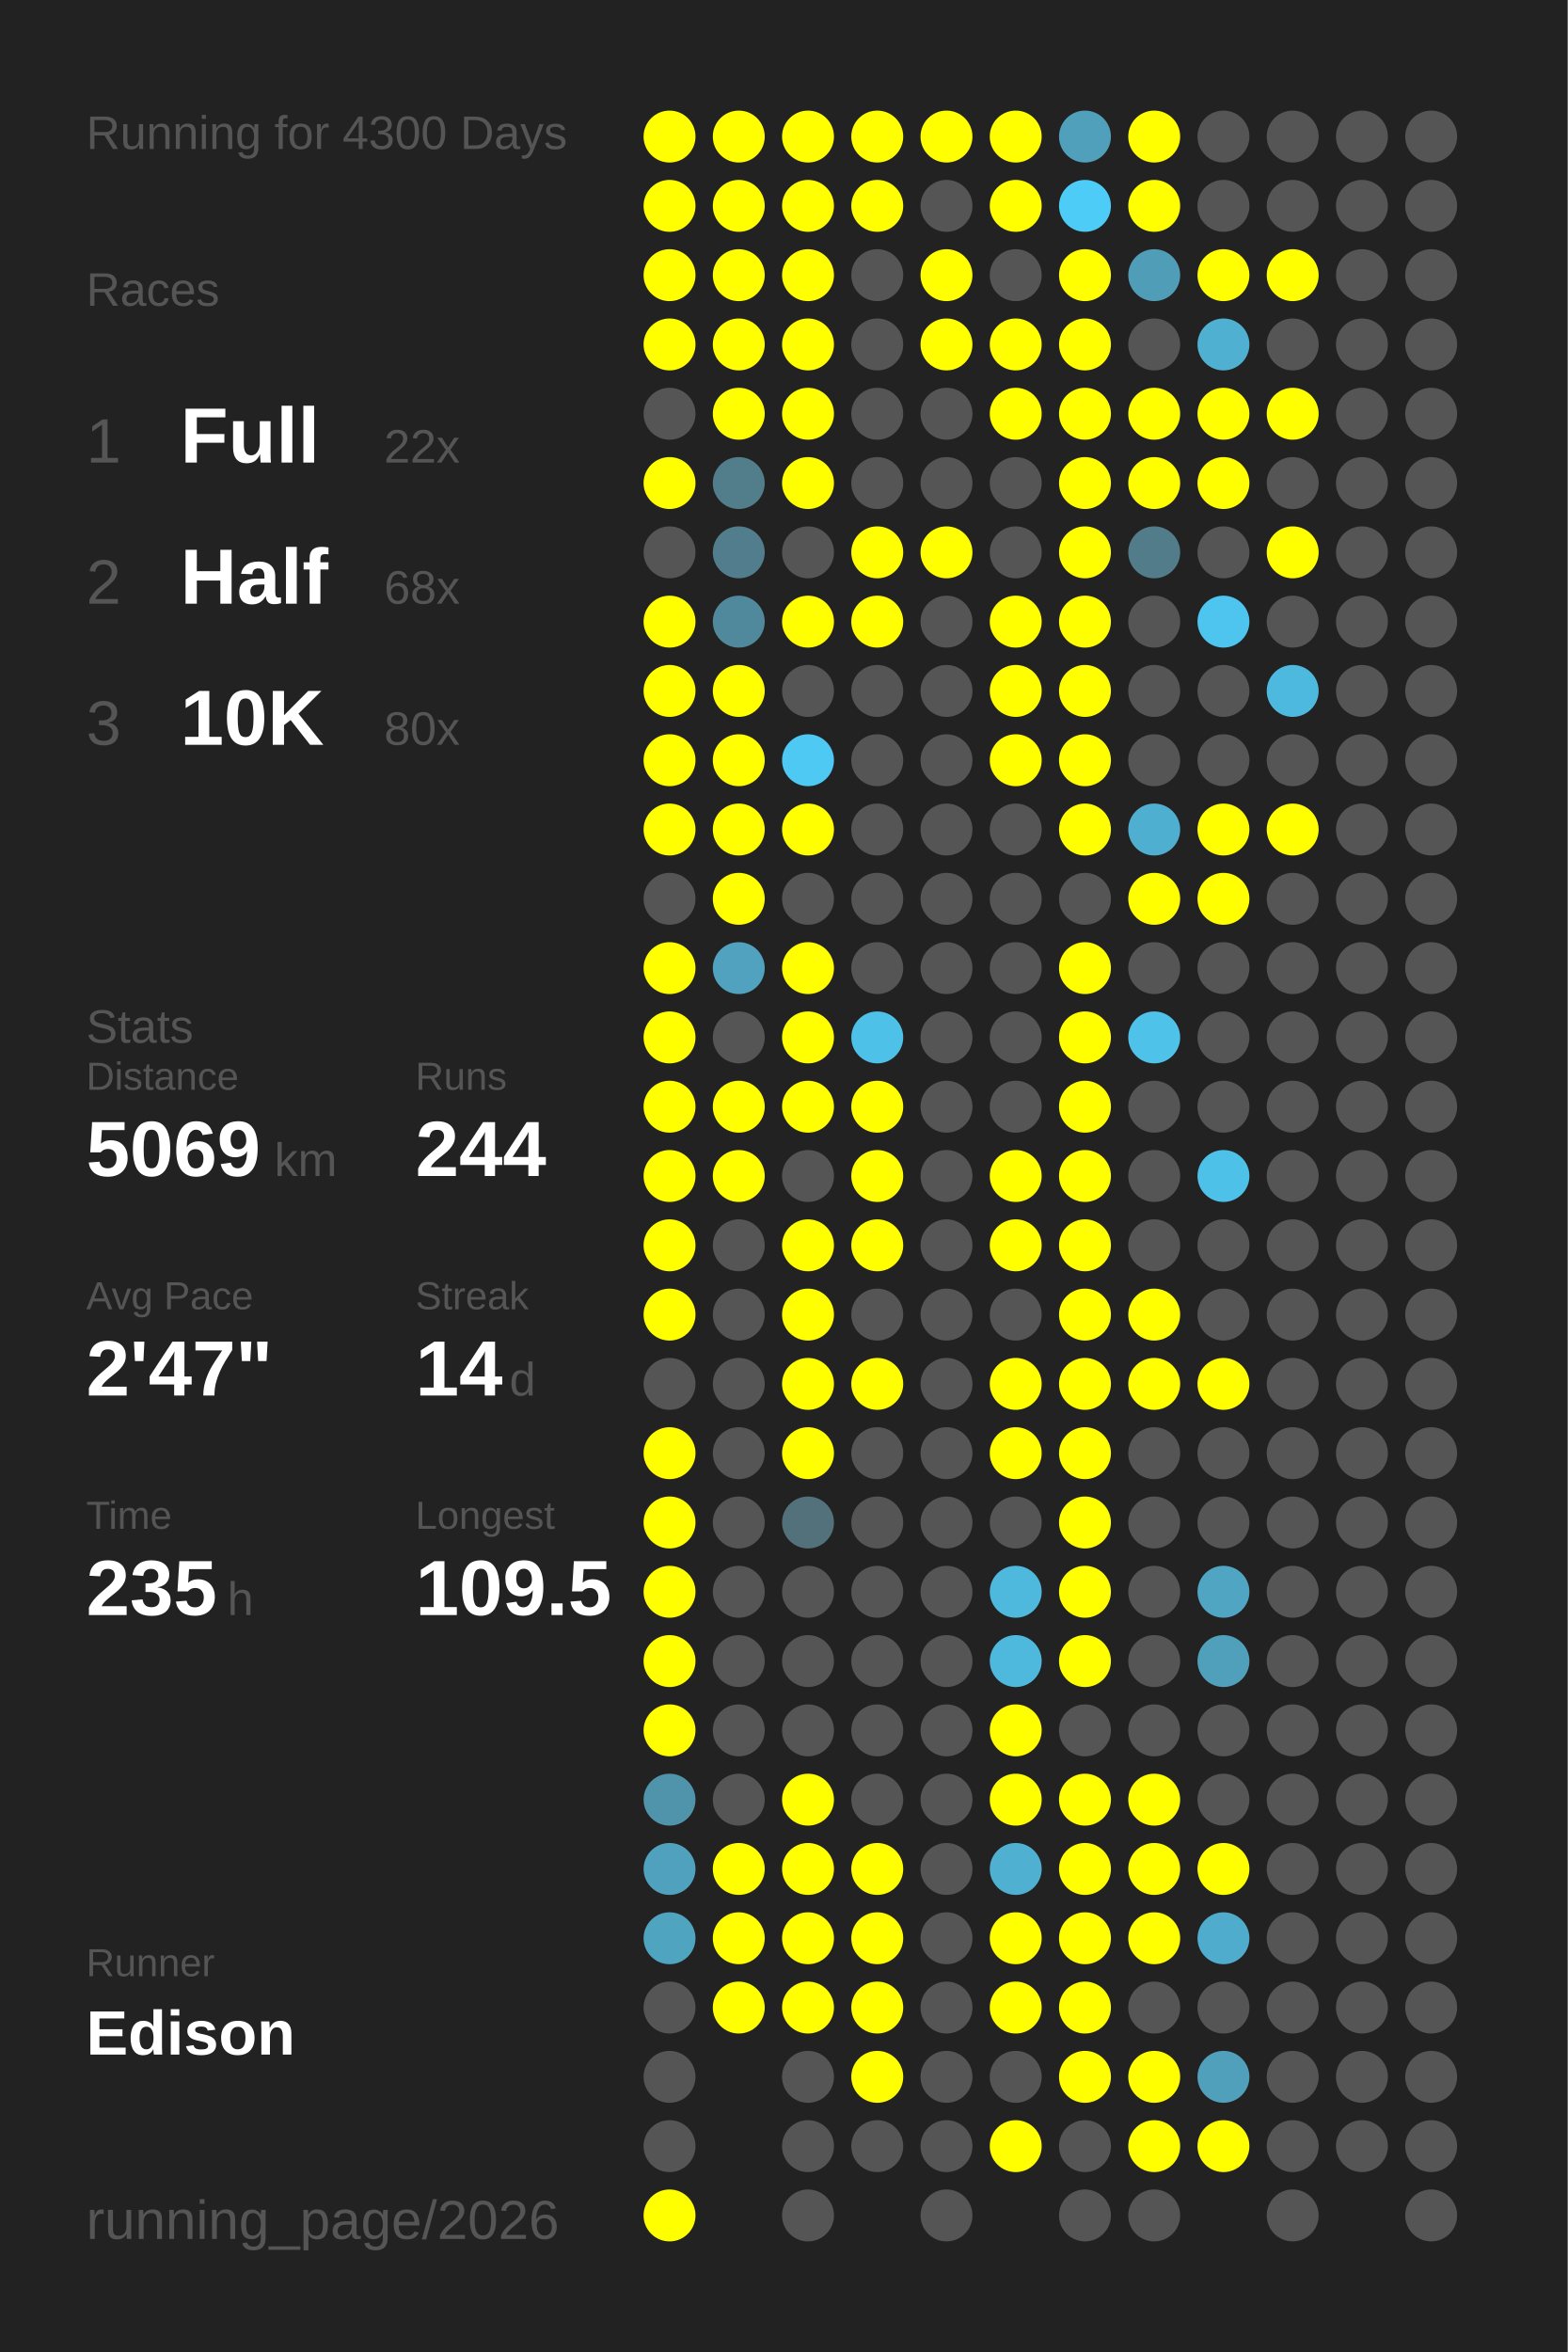
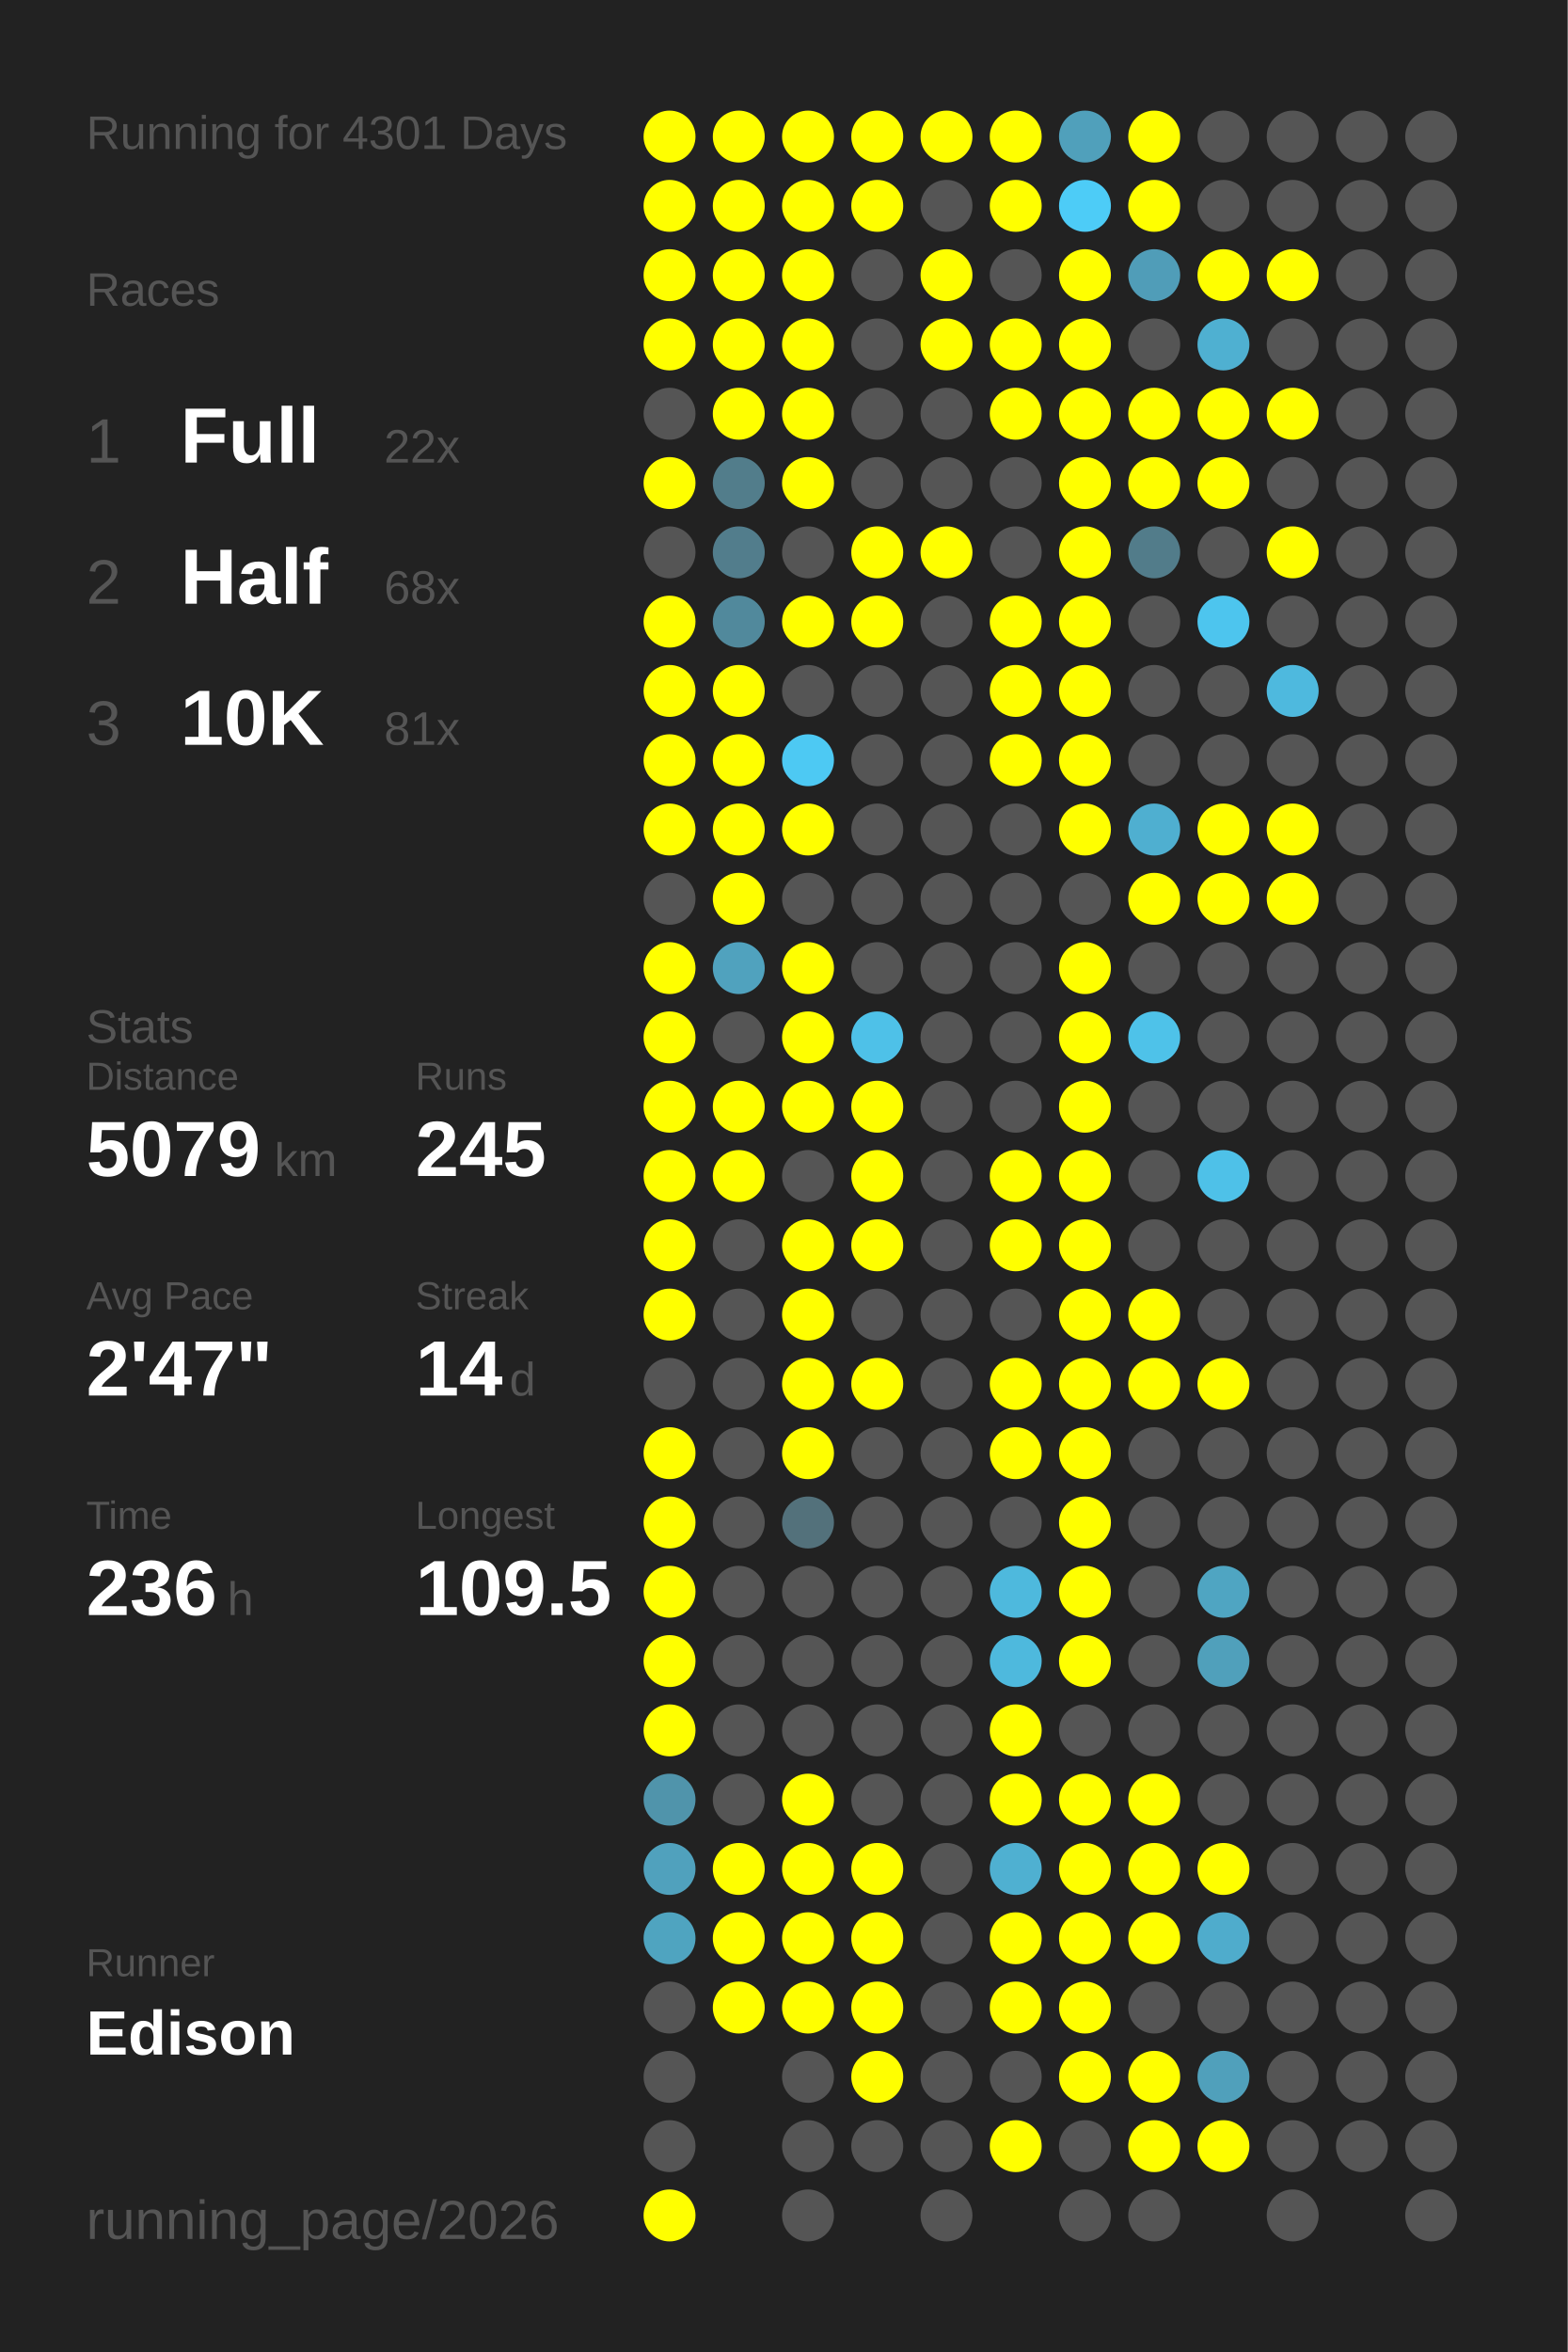
<svg xmlns="http://www.w3.org/2000/svg" baseProfile="full" height="300mm" version="1.1" viewBox="0,0,200,300" width="200mm">
  <defs />
  <rect fill="#222222" height="300" width="200" x="0" y="0" />
-   <text fill="#555555" style="font-size:6px; font-family:Arial;" x="11" y="19">Running for 4300 Days</text>
+   <text fill="#555555" style="font-size:6px; font-family:Arial;" x="11" y="19">Running for 4301 Days</text>
  <text fill="#555555" style="font-size:6px; font-family:Arial;" x="11" y="39">Races</text>
  <text fill="#555555" style="font-size:8px; font-family:Arial;" x="11" y="59">1</text>
  <text fill="#FFFFFF" style="font-size:10px; font-family:Arial; font-weight:bold;" x="23" y="59">Full</text>
  <text fill="#555555" style="font-size:6px; font-family:Arial;" x="49" y="59">22x</text>
  <text fill="#555555" style="font-size:8px; font-family:Arial;" x="11" y="77">2</text>
  <text fill="#FFFFFF" style="font-size:10px; font-family:Arial; font-weight:bold;" x="23" y="77">Half</text>
  <text fill="#555555" style="font-size:6px; font-family:Arial;" x="49" y="77">68x</text>
  <text fill="#555555" style="font-size:8px; font-family:Arial;" x="11" y="95">3</text>
  <text fill="#FFFFFF" style="font-size:10px; font-family:Arial; font-weight:bold;" x="23" y="95">10K</text>
-   <text fill="#555555" style="font-size:6px; font-family:Arial;" x="49" y="95">80x</text>
+   <text fill="#555555" style="font-size:6px; font-family:Arial;" x="49" y="95">81x</text>
  <text fill="#555555" style="font-size:6px; font-family:Arial;" x="11" y="133">Stats</text>
  <text fill="#555555" style="font-size:5px; font-family:Arial;" x="11" y="139">Distance</text>
-   <text fill="#FFFFFF" style="font-size:10px; font-family:Arial; font-weight:bold;" x="11" y="150">5069</text>
+   <text fill="#FFFFFF" style="font-size:10px; font-family:Arial; font-weight:bold;" x="11" y="150">5079</text>
  <text fill="#555555" style="font-size:6px; font-family:Arial;" x="35" y="150">km</text>
  <text fill="#555555" style="font-size:5px; font-family:Arial;" x="53" y="139">Runs</text>
-   <text fill="#FFFFFF" style="font-size:10px; font-family:Arial; font-weight:bold;" x="53" y="150">244</text>
+   <text fill="#FFFFFF" style="font-size:10px; font-family:Arial; font-weight:bold;" x="53" y="150">245</text>
  <text fill="#555555" style="font-size:5px; font-family:Arial;" x="11" y="167">Avg Pace</text>
  <text fill="#FFFFFF" style="font-size:10px; font-family:Arial; font-weight:bold;" x="11" y="178">2'47"</text>
  <text fill="#555555" style="font-size:5px; font-family:Arial;" x="53" y="167">Streak</text>
  <text fill="#FFFFFF" style="font-size:10px; font-family:Arial; font-weight:bold;" x="53" y="178">14</text>
  <text fill="#555555" style="font-size:6px; font-family:Arial;" x="65" y="178">d</text>
  <text fill="#555555" style="font-size:5px; font-family:Arial;" x="11" y="195">Time</text>
-   <text fill="#FFFFFF" style="font-size:10px; font-family:Arial; font-weight:bold;" x="11" y="206">235</text>
+   <text fill="#FFFFFF" style="font-size:10px; font-family:Arial; font-weight:bold;" x="11" y="206">236</text>
  <text fill="#555555" style="font-size:6px; font-family:Arial;" x="29" y="206">h</text>
  <text fill="#555555" style="font-size:5px; font-family:Arial;" x="53" y="195">Longest</text>
  <text fill="#FFFFFF" style="font-size:10px; font-family:Arial; font-weight:bold;" x="53" y="206">109.5</text>
  <text fill="#555555" style="font-size:5px; font-family:Arial;" x="11" y="252.065">Runner</text>
  <text fill="#FFFFFF" style="font-size:8px; font-family:Arial; font-weight:bold;" x="11" y="262.065">Edison</text>
  <text fill="#555555" style="font-size:7px; font-family:Arial;" x="11" y="285.581">running_page/2026</text>
  <circle cx="85.417" cy="17.419" fill="#FFFF00" r="3.312" />
  <circle cx="85.417" cy="26.258" fill="#FFFF00" r="3.312" />
  <circle cx="85.417" cy="35.097" fill="#FFFF00" r="3.312" />
  <circle cx="85.417" cy="43.935" fill="#FFFF00" r="3.312" />
  <circle cx="85.417" cy="52.774" fill="#555555" r="3.312" />
  <circle cx="85.417" cy="61.613" fill="#FFFF00" r="3.312" />
  <circle cx="85.417" cy="70.452" fill="#555555" r="3.312" />
  <circle cx="85.417" cy="79.29" fill="#FFFF00" r="3.312" />
  <circle cx="85.417" cy="88.129" fill="#FFFF00" r="3.312" />
  <circle cx="85.417" cy="96.968" fill="#FFFF00" r="3.312" />
  <circle cx="85.417" cy="105.806" fill="#FFFF00" r="3.312" />
  <circle cx="85.417" cy="114.645" fill="#555555" r="3.312" />
  <circle cx="85.417" cy="123.484" fill="#FFFF00" r="3.312" />
  <circle cx="85.417" cy="132.323" fill="#FFFF00" r="3.312" />
  <circle cx="85.417" cy="141.161" fill="#FFFF00" r="3.312" />
  <circle cx="85.417" cy="150" fill="#FFFF00" r="3.312" />
  <circle cx="85.417" cy="158.839" fill="#FFFF00" r="3.312" />
  <circle cx="85.417" cy="167.677" fill="#FFFF00" r="3.312" />
  <circle cx="85.417" cy="176.516" fill="#555555" r="3.312" />
  <circle cx="85.417" cy="185.355" fill="#FFFF00" r="3.312" />
  <circle cx="85.417" cy="194.194" fill="#FFFF00" r="3.312" />
  <circle cx="85.417" cy="203.032" fill="#FFFF00" r="3.312" />
  <circle cx="85.417" cy="211.871" fill="#FFFF00" r="3.312" />
  <circle cx="85.417" cy="220.71" fill="#FFFF00" r="3.312" />
  <circle cx="85.417" cy="229.548" fill="#5094ab" r="3.312" />
  <circle cx="85.417" cy="238.387" fill="#50a1bd" r="3.312" />
  <circle cx="85.417" cy="247.226" fill="#4fa4c0" r="3.312" />
  <circle cx="85.417" cy="256.065" fill="#555555" r="3.312" />
  <circle cx="85.417" cy="264.903" fill="#555555" r="3.312" />
  <circle cx="85.417" cy="273.742" fill="#555555" r="3.312" />
  <circle cx="85.417" cy="282.581" fill="#FFFF00" r="3.312" />
  <circle cx="94.25" cy="17.419" fill="#FFFF00" r="3.312" />
  <circle cx="94.25" cy="26.258" fill="#FFFF00" r="3.312" />
  <circle cx="94.25" cy="35.097" fill="#FFFF00" r="3.312" />
  <circle cx="94.25" cy="43.935" fill="#FFFF00" r="3.312" />
  <circle cx="94.25" cy="52.774" fill="#FFFF00" r="3.312" />
  <circle cx="94.25" cy="61.613" fill="#527d8b" r="3.312" />
  <circle cx="94.25" cy="70.452" fill="#527d8c" r="3.312" />
  <circle cx="94.25" cy="79.29" fill="#51899c" r="3.312" />
  <circle cx="94.25" cy="88.129" fill="#FFFF00" r="3.312" />
  <circle cx="94.25" cy="96.968" fill="#FFFF00" r="3.312" />
  <circle cx="94.25" cy="105.806" fill="#FFFF00" r="3.312" />
  <circle cx="94.25" cy="114.645" fill="#FFFF00" r="3.312" />
  <circle cx="94.25" cy="123.484" fill="#50a2be" r="3.312" />
  <circle cx="94.25" cy="132.323" fill="#555555" r="3.312" />
  <circle cx="94.25" cy="141.161" fill="#FFFF00" r="3.312" />
  <circle cx="94.25" cy="150" fill="#FFFF00" r="3.312" />
  <circle cx="94.25" cy="158.839" fill="#555555" r="3.312" />
  <circle cx="94.25" cy="167.677" fill="#555555" r="3.312" />
  <circle cx="94.25" cy="176.516" fill="#555555" r="3.312" />
  <circle cx="94.25" cy="185.355" fill="#555555" r="3.312" />
  <circle cx="94.25" cy="194.194" fill="#555555" r="3.312" />
  <circle cx="94.25" cy="203.032" fill="#555555" r="3.312" />
  <circle cx="94.25" cy="211.871" fill="#555555" r="3.312" />
  <circle cx="94.25" cy="220.71" fill="#555555" r="3.312" />
  <circle cx="94.25" cy="229.548" fill="#555555" r="3.312" />
  <circle cx="94.25" cy="238.387" fill="#FFFF00" r="3.312" />
  <circle cx="94.25" cy="247.226" fill="#FFFF00" r="3.312" />
  <circle cx="94.25" cy="256.065" fill="#FFFF00" r="3.312" />
  <circle cx="103.083" cy="17.419" fill="#FFFF00" r="3.312" />
  <circle cx="103.083" cy="26.258" fill="#FFFF00" r="3.312" />
  <circle cx="103.083" cy="35.097" fill="#FFFF00" r="3.312" />
  <circle cx="103.083" cy="43.935" fill="#FFFF00" r="3.312" />
  <circle cx="103.083" cy="52.774" fill="#FFFF00" r="3.312" />
  <circle cx="103.083" cy="61.613" fill="#FFFF00" r="3.312" />
  <circle cx="103.083" cy="70.452" fill="#555555" r="3.312" />
  <circle cx="103.083" cy="79.29" fill="#FFFF00" r="3.312" />
  <circle cx="103.083" cy="88.129" fill="#555555" r="3.312" />
  <circle cx="103.083" cy="96.968" fill="#4dc9f3" r="3.312" />
  <circle cx="103.083" cy="105.806" fill="#FFFF00" r="3.312" />
  <circle cx="103.083" cy="114.645" fill="#555555" r="3.312" />
  <circle cx="103.083" cy="123.484" fill="#FFFF00" r="3.312" />
  <circle cx="103.083" cy="132.323" fill="#FFFF00" r="3.312" />
  <circle cx="103.083" cy="141.161" fill="#FFFF00" r="3.312" />
  <circle cx="103.083" cy="150" fill="#555555" r="3.312" />
  <circle cx="103.083" cy="158.839" fill="#FFFF00" r="3.312" />
  <circle cx="103.083" cy="167.677" fill="#FFFF00" r="3.312" />
  <circle cx="103.083" cy="176.516" fill="#FFFF00" r="3.312" />
  <circle cx="103.083" cy="185.355" fill="#FFFF00" r="3.312" />
  <circle cx="103.083" cy="194.194" fill="#53717b" r="3.312" />
  <circle cx="103.083" cy="203.032" fill="#555555" r="3.312" />
  <circle cx="103.083" cy="211.871" fill="#555555" r="3.312" />
  <circle cx="103.083" cy="220.71" fill="#555555" r="3.312" />
  <circle cx="103.083" cy="229.548" fill="#FFFF00" r="3.312" />
  <circle cx="103.083" cy="238.387" fill="#FFFF00" r="3.312" />
  <circle cx="103.083" cy="247.226" fill="#FFFF00" r="3.312" />
  <circle cx="103.083" cy="256.065" fill="#FFFF00" r="3.312" />
  <circle cx="103.083" cy="264.903" fill="#555555" r="3.312" />
  <circle cx="103.083" cy="273.742" fill="#555555" r="3.312" />
  <circle cx="103.083" cy="282.581" fill="#555555" r="3.312" />
  <circle cx="111.917" cy="17.419" fill="#FFFF00" r="3.312" />
  <circle cx="111.917" cy="26.258" fill="#FFFF00" r="3.312" />
  <circle cx="111.917" cy="35.097" fill="#555555" r="3.312" />
  <circle cx="111.917" cy="43.935" fill="#555555" r="3.312" />
  <circle cx="111.917" cy="52.774" fill="#555555" r="3.312" />
  <circle cx="111.917" cy="61.613" fill="#555555" r="3.312" />
  <circle cx="111.917" cy="70.452" fill="#FFFF00" r="3.312" />
  <circle cx="111.917" cy="79.29" fill="#FFFF00" r="3.312" />
  <circle cx="111.917" cy="88.129" fill="#555555" r="3.312" />
  <circle cx="111.917" cy="96.968" fill="#555555" r="3.312" />
  <circle cx="111.917" cy="105.806" fill="#555555" r="3.312" />
  <circle cx="111.917" cy="114.645" fill="#555555" r="3.312" />
  <circle cx="111.917" cy="123.484" fill="#555555" r="3.312" />
  <circle cx="111.917" cy="132.323" fill="#4ec1e8" r="3.312" />
  <circle cx="111.917" cy="141.161" fill="#FFFF00" r="3.312" />
  <circle cx="111.917" cy="150" fill="#FFFF00" r="3.312" />
  <circle cx="111.917" cy="158.839" fill="#FFFF00" r="3.312" />
  <circle cx="111.917" cy="167.677" fill="#555555" r="3.312" />
  <circle cx="111.917" cy="176.516" fill="#FFFF00" r="3.312" />
  <circle cx="111.917" cy="185.355" fill="#555555" r="3.312" />
  <circle cx="111.917" cy="194.194" fill="#555555" r="3.312" />
  <circle cx="111.917" cy="203.032" fill="#555555" r="3.312" />
  <circle cx="111.917" cy="211.871" fill="#555555" r="3.312" />
  <circle cx="111.917" cy="220.71" fill="#555555" r="3.312" />
  <circle cx="111.917" cy="229.548" fill="#555555" r="3.312" />
  <circle cx="111.917" cy="238.387" fill="#FFFF00" r="3.312" />
  <circle cx="111.917" cy="247.226" fill="#FFFF00" r="3.312" />
  <circle cx="111.917" cy="256.065" fill="#FFFF00" r="3.312" />
  <circle cx="111.917" cy="264.903" fill="#FFFF00" r="3.312" />
  <circle cx="111.917" cy="273.742" fill="#555555" r="3.312" />
  <circle cx="120.75" cy="17.419" fill="#FFFF00" r="3.312" />
  <circle cx="120.75" cy="26.258" fill="#555555" r="3.312" />
  <circle cx="120.75" cy="35.097" fill="#FFFF00" r="3.312" />
  <circle cx="120.75" cy="43.935" fill="#FFFF00" r="3.312" />
  <circle cx="120.75" cy="52.774" fill="#555555" r="3.312" />
  <circle cx="120.75" cy="61.613" fill="#555555" r="3.312" />
  <circle cx="120.75" cy="70.452" fill="#FFFF00" r="3.312" />
  <circle cx="120.75" cy="79.29" fill="#555555" r="3.312" />
  <circle cx="120.75" cy="88.129" fill="#555555" r="3.312" />
  <circle cx="120.75" cy="96.968" fill="#555555" r="3.312" />
  <circle cx="120.75" cy="105.806" fill="#555555" r="3.312" />
  <circle cx="120.75" cy="114.645" fill="#555555" r="3.312" />
  <circle cx="120.75" cy="123.484" fill="#555555" r="3.312" />
  <circle cx="120.75" cy="132.323" fill="#555555" r="3.312" />
  <circle cx="120.75" cy="141.161" fill="#555555" r="3.312" />
  <circle cx="120.75" cy="150" fill="#555555" r="3.312" />
  <circle cx="120.75" cy="158.839" fill="#555555" r="3.312" />
  <circle cx="120.75" cy="167.677" fill="#555555" r="3.312" />
  <circle cx="120.75" cy="176.516" fill="#555555" r="3.312" />
  <circle cx="120.75" cy="185.355" fill="#555555" r="3.312" />
  <circle cx="120.75" cy="194.194" fill="#555555" r="3.312" />
  <circle cx="120.75" cy="203.032" fill="#555555" r="3.312" />
  <circle cx="120.75" cy="211.871" fill="#555555" r="3.312" />
  <circle cx="120.75" cy="220.71" fill="#555555" r="3.312" />
  <circle cx="120.75" cy="229.548" fill="#555555" r="3.312" />
  <circle cx="120.75" cy="238.387" fill="#555555" r="3.312" />
  <circle cx="120.75" cy="247.226" fill="#555555" r="3.312" />
  <circle cx="120.75" cy="256.065" fill="#555555" r="3.312" />
  <circle cx="120.75" cy="264.903" fill="#555555" r="3.312" />
  <circle cx="120.75" cy="273.742" fill="#555555" r="3.312" />
  <circle cx="120.75" cy="282.581" fill="#555555" r="3.312" />
  <circle cx="129.583" cy="17.419" fill="#FFFF00" r="3.312" />
  <circle cx="129.583" cy="26.258" fill="#FFFF00" r="3.312" />
  <circle cx="129.583" cy="35.097" fill="#555555" r="3.312" />
  <circle cx="129.583" cy="43.935" fill="#FFFF00" r="3.312" />
  <circle cx="129.583" cy="52.774" fill="#FFFF00" r="3.312" />
  <circle cx="129.583" cy="61.613" fill="#555555" r="3.312" />
  <circle cx="129.583" cy="70.452" fill="#555555" r="3.312" />
  <circle cx="129.583" cy="79.29" fill="#FFFF00" r="3.312" />
  <circle cx="129.583" cy="88.129" fill="#FFFF00" r="3.312" />
  <circle cx="129.583" cy="96.968" fill="#FFFF00" r="3.312" />
  <circle cx="129.583" cy="105.806" fill="#555555" r="3.312" />
  <circle cx="129.583" cy="114.645" fill="#555555" r="3.312" />
  <circle cx="129.583" cy="123.484" fill="#555555" r="3.312" />
  <circle cx="129.583" cy="132.323" fill="#555555" r="3.312" />
  <circle cx="129.583" cy="141.161" fill="#555555" r="3.312" />
  <circle cx="129.583" cy="150" fill="#FFFF00" r="3.312" />
  <circle cx="129.583" cy="158.839" fill="#FFFF00" r="3.312" />
  <circle cx="129.583" cy="167.677" fill="#555555" r="3.312" />
  <circle cx="129.583" cy="176.516" fill="#FFFF00" r="3.312" />
  <circle cx="129.583" cy="185.355" fill="#FFFF00" r="3.312" />
  <circle cx="129.583" cy="194.194" fill="#555555" r="3.312" />
  <circle cx="129.583" cy="203.032" fill="#4eb9dd" r="3.312" />
  <circle cx="129.583" cy="211.871" fill="#4eb9dd" r="3.312" />
  <circle cx="129.583" cy="220.71" fill="#FFFF00" r="3.312" />
  <circle cx="129.583" cy="229.548" fill="#FFFF00" r="3.312" />
  <circle cx="129.583" cy="238.387" fill="#4fb0d1" r="3.312" />
  <circle cx="129.583" cy="247.226" fill="#FFFF00" r="3.312" />
  <circle cx="129.583" cy="256.065" fill="#FFFF00" r="3.312" />
  <circle cx="129.583" cy="264.903" fill="#555555" r="3.312" />
  <circle cx="129.583" cy="273.742" fill="#FFFF00" r="3.312" />
  <circle cx="138.417" cy="17.419" fill="#50a0bb" r="3.312" />
  <circle cx="138.417" cy="26.258" fill="#4dccf7" r="3.312" />
  <circle cx="138.417" cy="35.097" fill="#FFFF00" r="3.312" />
  <circle cx="138.417" cy="43.935" fill="#FFFF00" r="3.312" />
  <circle cx="138.417" cy="52.774" fill="#FFFF00" r="3.312" />
  <circle cx="138.417" cy="61.613" fill="#FFFF00" r="3.312" />
  <circle cx="138.417" cy="70.452" fill="#FFFF00" r="3.312" />
  <circle cx="138.417" cy="79.29" fill="#FFFF00" r="3.312" />
  <circle cx="138.417" cy="88.129" fill="#FFFF00" r="3.312" />
  <circle cx="138.417" cy="96.968" fill="#FFFF00" r="3.312" />
  <circle cx="138.417" cy="105.806" fill="#FFFF00" r="3.312" />
  <circle cx="138.417" cy="114.645" fill="#555555" r="3.312" />
  <circle cx="138.417" cy="123.484" fill="#FFFF00" r="3.312" />
  <circle cx="138.417" cy="132.323" fill="#FFFF00" r="3.312" />
  <circle cx="138.417" cy="141.161" fill="#FFFF00" r="3.312" />
  <circle cx="138.417" cy="150" fill="#FFFF00" r="3.312" />
  <circle cx="138.417" cy="158.839" fill="#FFFF00" r="3.312" />
  <circle cx="138.417" cy="167.677" fill="#FFFF00" r="3.312" />
  <circle cx="138.417" cy="176.516" fill="#FFFF00" r="3.312" />
  <circle cx="138.417" cy="185.355" fill="#FFFF00" r="3.312" />
  <circle cx="138.417" cy="194.194" fill="#FFFF00" r="3.312" />
  <circle cx="138.417" cy="203.032" fill="#FFFF00" r="3.312" />
  <circle cx="138.417" cy="211.871" fill="#FFFF00" r="3.312" />
  <circle cx="138.417" cy="220.71" fill="#555555" r="3.312" />
  <circle cx="138.417" cy="229.548" fill="#FFFF00" r="3.312" />
  <circle cx="138.417" cy="238.387" fill="#FFFF00" r="3.312" />
  <circle cx="138.417" cy="247.226" fill="#FFFF00" r="3.312" />
  <circle cx="138.417" cy="256.065" fill="#FFFF00" r="3.312" />
  <circle cx="138.417" cy="264.903" fill="#FFFF00" r="3.312" />
  <circle cx="138.417" cy="273.742" fill="#555555" r="3.312" />
  <circle cx="138.417" cy="282.581" fill="#555555" r="3.312" />
  <circle cx="147.25" cy="17.419" fill="#FFFF00" r="3.312" />
  <circle cx="147.25" cy="26.258" fill="#FFFF00" r="3.312" />
  <circle cx="147.25" cy="35.097" fill="#509db8" r="3.312" />
  <circle cx="147.25" cy="43.935" fill="#555555" r="3.312" />
  <circle cx="147.25" cy="52.774" fill="#FFFF00" r="3.312" />
  <circle cx="147.25" cy="61.613" fill="#FFFF00" r="3.312" />
  <circle cx="147.25" cy="70.452" fill="#527c8a" r="3.312" />
  <circle cx="147.25" cy="79.29" fill="#555555" r="3.312" />
  <circle cx="147.25" cy="88.129" fill="#555555" r="3.312" />
  <circle cx="147.25" cy="96.968" fill="#555555" r="3.312" />
  <circle cx="147.25" cy="105.806" fill="#4fafd0" r="3.312" />
  <circle cx="147.25" cy="114.645" fill="#FFFF00" r="3.312" />
  <circle cx="147.25" cy="123.484" fill="#555555" r="3.312" />
  <circle cx="147.25" cy="132.323" fill="#4ec2e9" r="3.312" />
  <circle cx="147.25" cy="141.161" fill="#555555" r="3.312" />
  <circle cx="147.25" cy="150" fill="#555555" r="3.312" />
  <circle cx="147.25" cy="158.839" fill="#555555" r="3.312" />
  <circle cx="147.25" cy="167.677" fill="#FFFF00" r="3.312" />
  <circle cx="147.25" cy="176.516" fill="#FFFF00" r="3.312" />
  <circle cx="147.25" cy="185.355" fill="#555555" r="3.312" />
  <circle cx="147.25" cy="194.194" fill="#555555" r="3.312" />
  <circle cx="147.25" cy="203.032" fill="#555555" r="3.312" />
  <circle cx="147.25" cy="211.871" fill="#555555" r="3.312" />
  <circle cx="147.25" cy="220.71" fill="#555555" r="3.312" />
  <circle cx="147.25" cy="229.548" fill="#FFFF00" r="3.312" />
  <circle cx="147.25" cy="238.387" fill="#FFFF00" r="3.312" />
  <circle cx="147.25" cy="247.226" fill="#FFFF00" r="3.312" />
  <circle cx="147.25" cy="256.065" fill="#555555" r="3.312" />
  <circle cx="147.25" cy="264.903" fill="#FFFF00" r="3.312" />
  <circle cx="147.25" cy="273.742" fill="#FFFF00" r="3.312" />
  <circle cx="147.25" cy="282.581" fill="#555555" r="3.312" />
  <circle cx="156.083" cy="17.419" fill="#555555" r="3.312" />
  <circle cx="156.083" cy="26.258" fill="#555555" r="3.312" />
  <circle cx="156.083" cy="35.097" fill="#FFFF00" r="3.312" />
  <circle cx="156.083" cy="43.935" fill="#4fb0d1" r="3.312" />
  <circle cx="156.083" cy="52.774" fill="#FFFF00" r="3.312" />
  <circle cx="156.083" cy="61.613" fill="#FFFF00" r="3.312" />
  <circle cx="156.083" cy="70.452" fill="#555555" r="3.312" />
  <circle cx="156.083" cy="79.29" fill="#4dc5ee" r="3.312" />
  <circle cx="156.083" cy="88.129" fill="#555555" r="3.312" />
  <circle cx="156.083" cy="96.968" fill="#555555" r="3.312" />
  <circle cx="156.083" cy="105.806" fill="#FFFF00" r="3.312" />
  <circle cx="156.083" cy="114.645" fill="#FFFF00" r="3.312" />
  <circle cx="156.083" cy="123.484" fill="#555555" r="3.312" />
  <circle cx="156.083" cy="132.323" fill="#555555" r="3.312" />
  <circle cx="156.083" cy="141.161" fill="#555555" r="3.312" />
  <circle cx="156.083" cy="150" fill="#4ec1e8" r="3.312" />
  <circle cx="156.083" cy="158.839" fill="#555555" r="3.312" />
  <circle cx="156.083" cy="167.677" fill="#555555" r="3.312" />
  <circle cx="156.083" cy="176.516" fill="#FFFF00" r="3.312" />
  <circle cx="156.083" cy="185.355" fill="#555555" r="3.312" />
  <circle cx="156.083" cy="194.194" fill="#555555" r="3.312" />
  <circle cx="156.083" cy="203.032" fill="#4fa5c2" r="3.312" />
  <circle cx="156.083" cy="211.871" fill="#50a0bb" r="3.312" />
  <circle cx="156.083" cy="220.71" fill="#555555" r="3.312" />
  <circle cx="156.083" cy="229.548" fill="#555555" r="3.312" />
  <circle cx="156.083" cy="238.387" fill="#FFFF00" r="3.312" />
  <circle cx="156.083" cy="247.226" fill="#4faccc" r="3.312" />
  <circle cx="156.083" cy="256.065" fill="#555555" r="3.312" />
  <circle cx="156.083" cy="264.903" fill="#50a0bb" r="3.312" />
  <circle cx="156.083" cy="273.742" fill="#FFFF00" r="3.312" />
  <circle cx="164.917" cy="17.419" fill="#555555" r="3.312" />
  <circle cx="164.917" cy="26.258" fill="#555555" r="3.312" />
  <circle cx="164.917" cy="35.097" fill="#FFFF00" r="3.312" />
  <circle cx="164.917" cy="43.935" fill="#555555" r="3.312" />
  <circle cx="164.917" cy="52.774" fill="#FFFF00" r="3.312" />
  <circle cx="164.917" cy="61.613" fill="#555555" r="3.312" />
  <circle cx="164.917" cy="70.452" fill="#FFFF00" r="3.312" />
  <circle cx="164.917" cy="79.29" fill="#555555" r="3.312" />
  <circle cx="164.917" cy="88.129" fill="#4eb9de" r="3.312" />
  <circle cx="164.917" cy="96.968" fill="#555555" r="3.312" />
  <circle cx="164.917" cy="105.806" fill="#FFFF00" r="3.312" />
-   <circle cx="164.917" cy="114.645" fill="#555555" r="3.312" />
+   <circle cx="164.917" cy="114.645" fill="#FFFF00" r="3.312" />
  <circle cx="164.917" cy="123.484" fill="#555555" r="3.312" />
  <circle cx="164.917" cy="132.323" fill="#555555" r="3.312" />
  <circle cx="164.917" cy="141.161" fill="#555555" r="3.312" />
  <circle cx="164.917" cy="150" fill="#555555" r="3.312" />
  <circle cx="164.917" cy="158.839" fill="#555555" r="3.312" />
  <circle cx="164.917" cy="167.677" fill="#555555" r="3.312" />
  <circle cx="164.917" cy="176.516" fill="#555555" r="3.312" />
  <circle cx="164.917" cy="185.355" fill="#555555" r="3.312" />
  <circle cx="164.917" cy="194.194" fill="#555555" r="3.312" />
  <circle cx="164.917" cy="203.032" fill="#555555" r="3.312" />
  <circle cx="164.917" cy="211.871" fill="#555555" r="3.312" />
  <circle cx="164.917" cy="220.71" fill="#555555" r="3.312" />
  <circle cx="164.917" cy="229.548" fill="#555555" r="3.312" />
  <circle cx="164.917" cy="238.387" fill="#555555" r="3.312" />
  <circle cx="164.917" cy="247.226" fill="#555555" r="3.312" />
  <circle cx="164.917" cy="256.065" fill="#555555" r="3.312" />
  <circle cx="164.917" cy="264.903" fill="#555555" r="3.312" />
  <circle cx="164.917" cy="273.742" fill="#555555" r="3.312" />
  <circle cx="164.917" cy="282.581" fill="#555555" r="3.312" />
  <circle cx="173.75" cy="17.419" fill="#555555" r="3.312" />
  <circle cx="173.75" cy="26.258" fill="#555555" r="3.312" />
  <circle cx="173.75" cy="35.097" fill="#555555" r="3.312" />
  <circle cx="173.75" cy="43.935" fill="#555555" r="3.312" />
  <circle cx="173.75" cy="52.774" fill="#555555" r="3.312" />
  <circle cx="173.75" cy="61.613" fill="#555555" r="3.312" />
  <circle cx="173.75" cy="70.452" fill="#555555" r="3.312" />
  <circle cx="173.75" cy="79.29" fill="#555555" r="3.312" />
  <circle cx="173.75" cy="88.129" fill="#555555" r="3.312" />
  <circle cx="173.75" cy="96.968" fill="#555555" r="3.312" />
  <circle cx="173.75" cy="105.806" fill="#555555" r="3.312" />
  <circle cx="173.75" cy="114.645" fill="#555555" r="3.312" />
  <circle cx="173.75" cy="123.484" fill="#555555" r="3.312" />
  <circle cx="173.75" cy="132.323" fill="#555555" r="3.312" />
  <circle cx="173.75" cy="141.161" fill="#555555" r="3.312" />
  <circle cx="173.75" cy="150" fill="#555555" r="3.312" />
  <circle cx="173.75" cy="158.839" fill="#555555" r="3.312" />
  <circle cx="173.75" cy="167.677" fill="#555555" r="3.312" />
  <circle cx="173.75" cy="176.516" fill="#555555" r="3.312" />
  <circle cx="173.75" cy="185.355" fill="#555555" r="3.312" />
  <circle cx="173.75" cy="194.194" fill="#555555" r="3.312" />
  <circle cx="173.75" cy="203.032" fill="#555555" r="3.312" />
  <circle cx="173.75" cy="211.871" fill="#555555" r="3.312" />
  <circle cx="173.75" cy="220.71" fill="#555555" r="3.312" />
  <circle cx="173.75" cy="229.548" fill="#555555" r="3.312" />
  <circle cx="173.75" cy="238.387" fill="#555555" r="3.312" />
  <circle cx="173.75" cy="247.226" fill="#555555" r="3.312" />
  <circle cx="173.75" cy="256.065" fill="#555555" r="3.312" />
  <circle cx="173.75" cy="264.903" fill="#555555" r="3.312" />
  <circle cx="173.75" cy="273.742" fill="#555555" r="3.312" />
  <circle cx="182.583" cy="17.419" fill="#555555" r="3.312" />
  <circle cx="182.583" cy="26.258" fill="#555555" r="3.312" />
  <circle cx="182.583" cy="35.097" fill="#555555" r="3.312" />
  <circle cx="182.583" cy="43.935" fill="#555555" r="3.312" />
  <circle cx="182.583" cy="52.774" fill="#555555" r="3.312" />
  <circle cx="182.583" cy="61.613" fill="#555555" r="3.312" />
  <circle cx="182.583" cy="70.452" fill="#555555" r="3.312" />
  <circle cx="182.583" cy="79.29" fill="#555555" r="3.312" />
  <circle cx="182.583" cy="88.129" fill="#555555" r="3.312" />
  <circle cx="182.583" cy="96.968" fill="#555555" r="3.312" />
  <circle cx="182.583" cy="105.806" fill="#555555" r="3.312" />
  <circle cx="182.583" cy="114.645" fill="#555555" r="3.312" />
  <circle cx="182.583" cy="123.484" fill="#555555" r="3.312" />
  <circle cx="182.583" cy="132.323" fill="#555555" r="3.312" />
  <circle cx="182.583" cy="141.161" fill="#555555" r="3.312" />
  <circle cx="182.583" cy="150" fill="#555555" r="3.312" />
  <circle cx="182.583" cy="158.839" fill="#555555" r="3.312" />
  <circle cx="182.583" cy="167.677" fill="#555555" r="3.312" />
  <circle cx="182.583" cy="176.516" fill="#555555" r="3.312" />
  <circle cx="182.583" cy="185.355" fill="#555555" r="3.312" />
  <circle cx="182.583" cy="194.194" fill="#555555" r="3.312" />
  <circle cx="182.583" cy="203.032" fill="#555555" r="3.312" />
  <circle cx="182.583" cy="211.871" fill="#555555" r="3.312" />
  <circle cx="182.583" cy="220.71" fill="#555555" r="3.312" />
  <circle cx="182.583" cy="229.548" fill="#555555" r="3.312" />
  <circle cx="182.583" cy="238.387" fill="#555555" r="3.312" />
  <circle cx="182.583" cy="247.226" fill="#555555" r="3.312" />
  <circle cx="182.583" cy="256.065" fill="#555555" r="3.312" />
  <circle cx="182.583" cy="264.903" fill="#555555" r="3.312" />
  <circle cx="182.583" cy="273.742" fill="#555555" r="3.312" />
  <circle cx="182.583" cy="282.581" fill="#555555" r="3.312" />
</svg>
